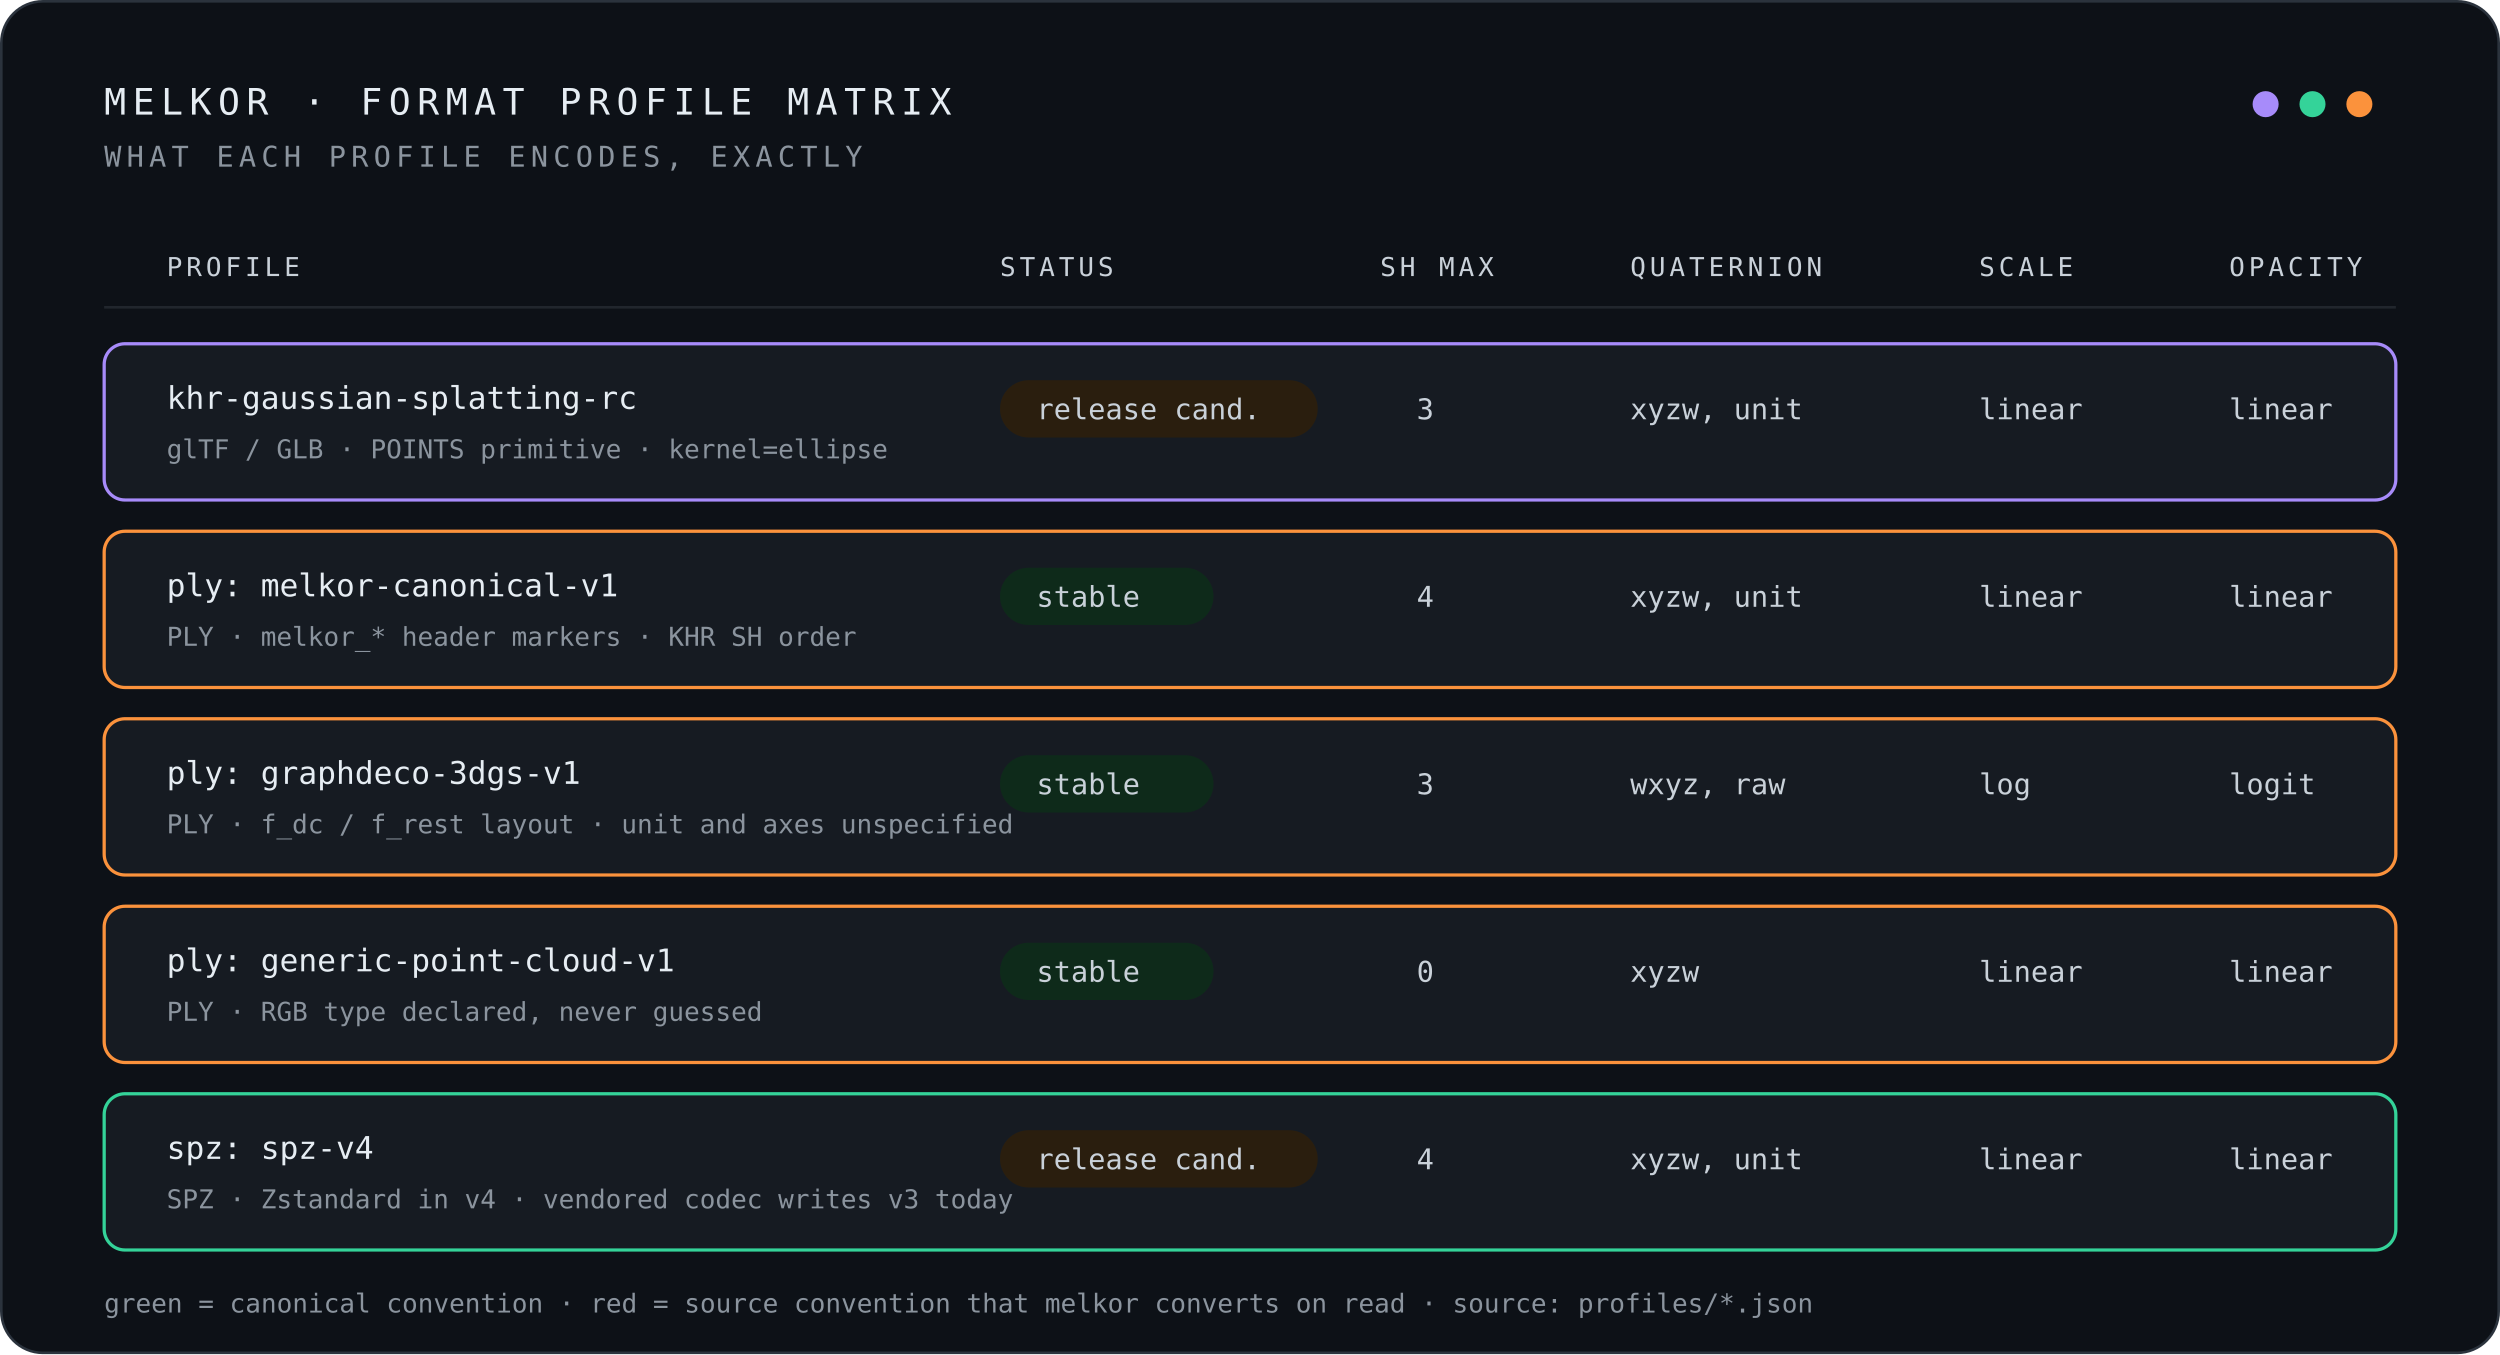
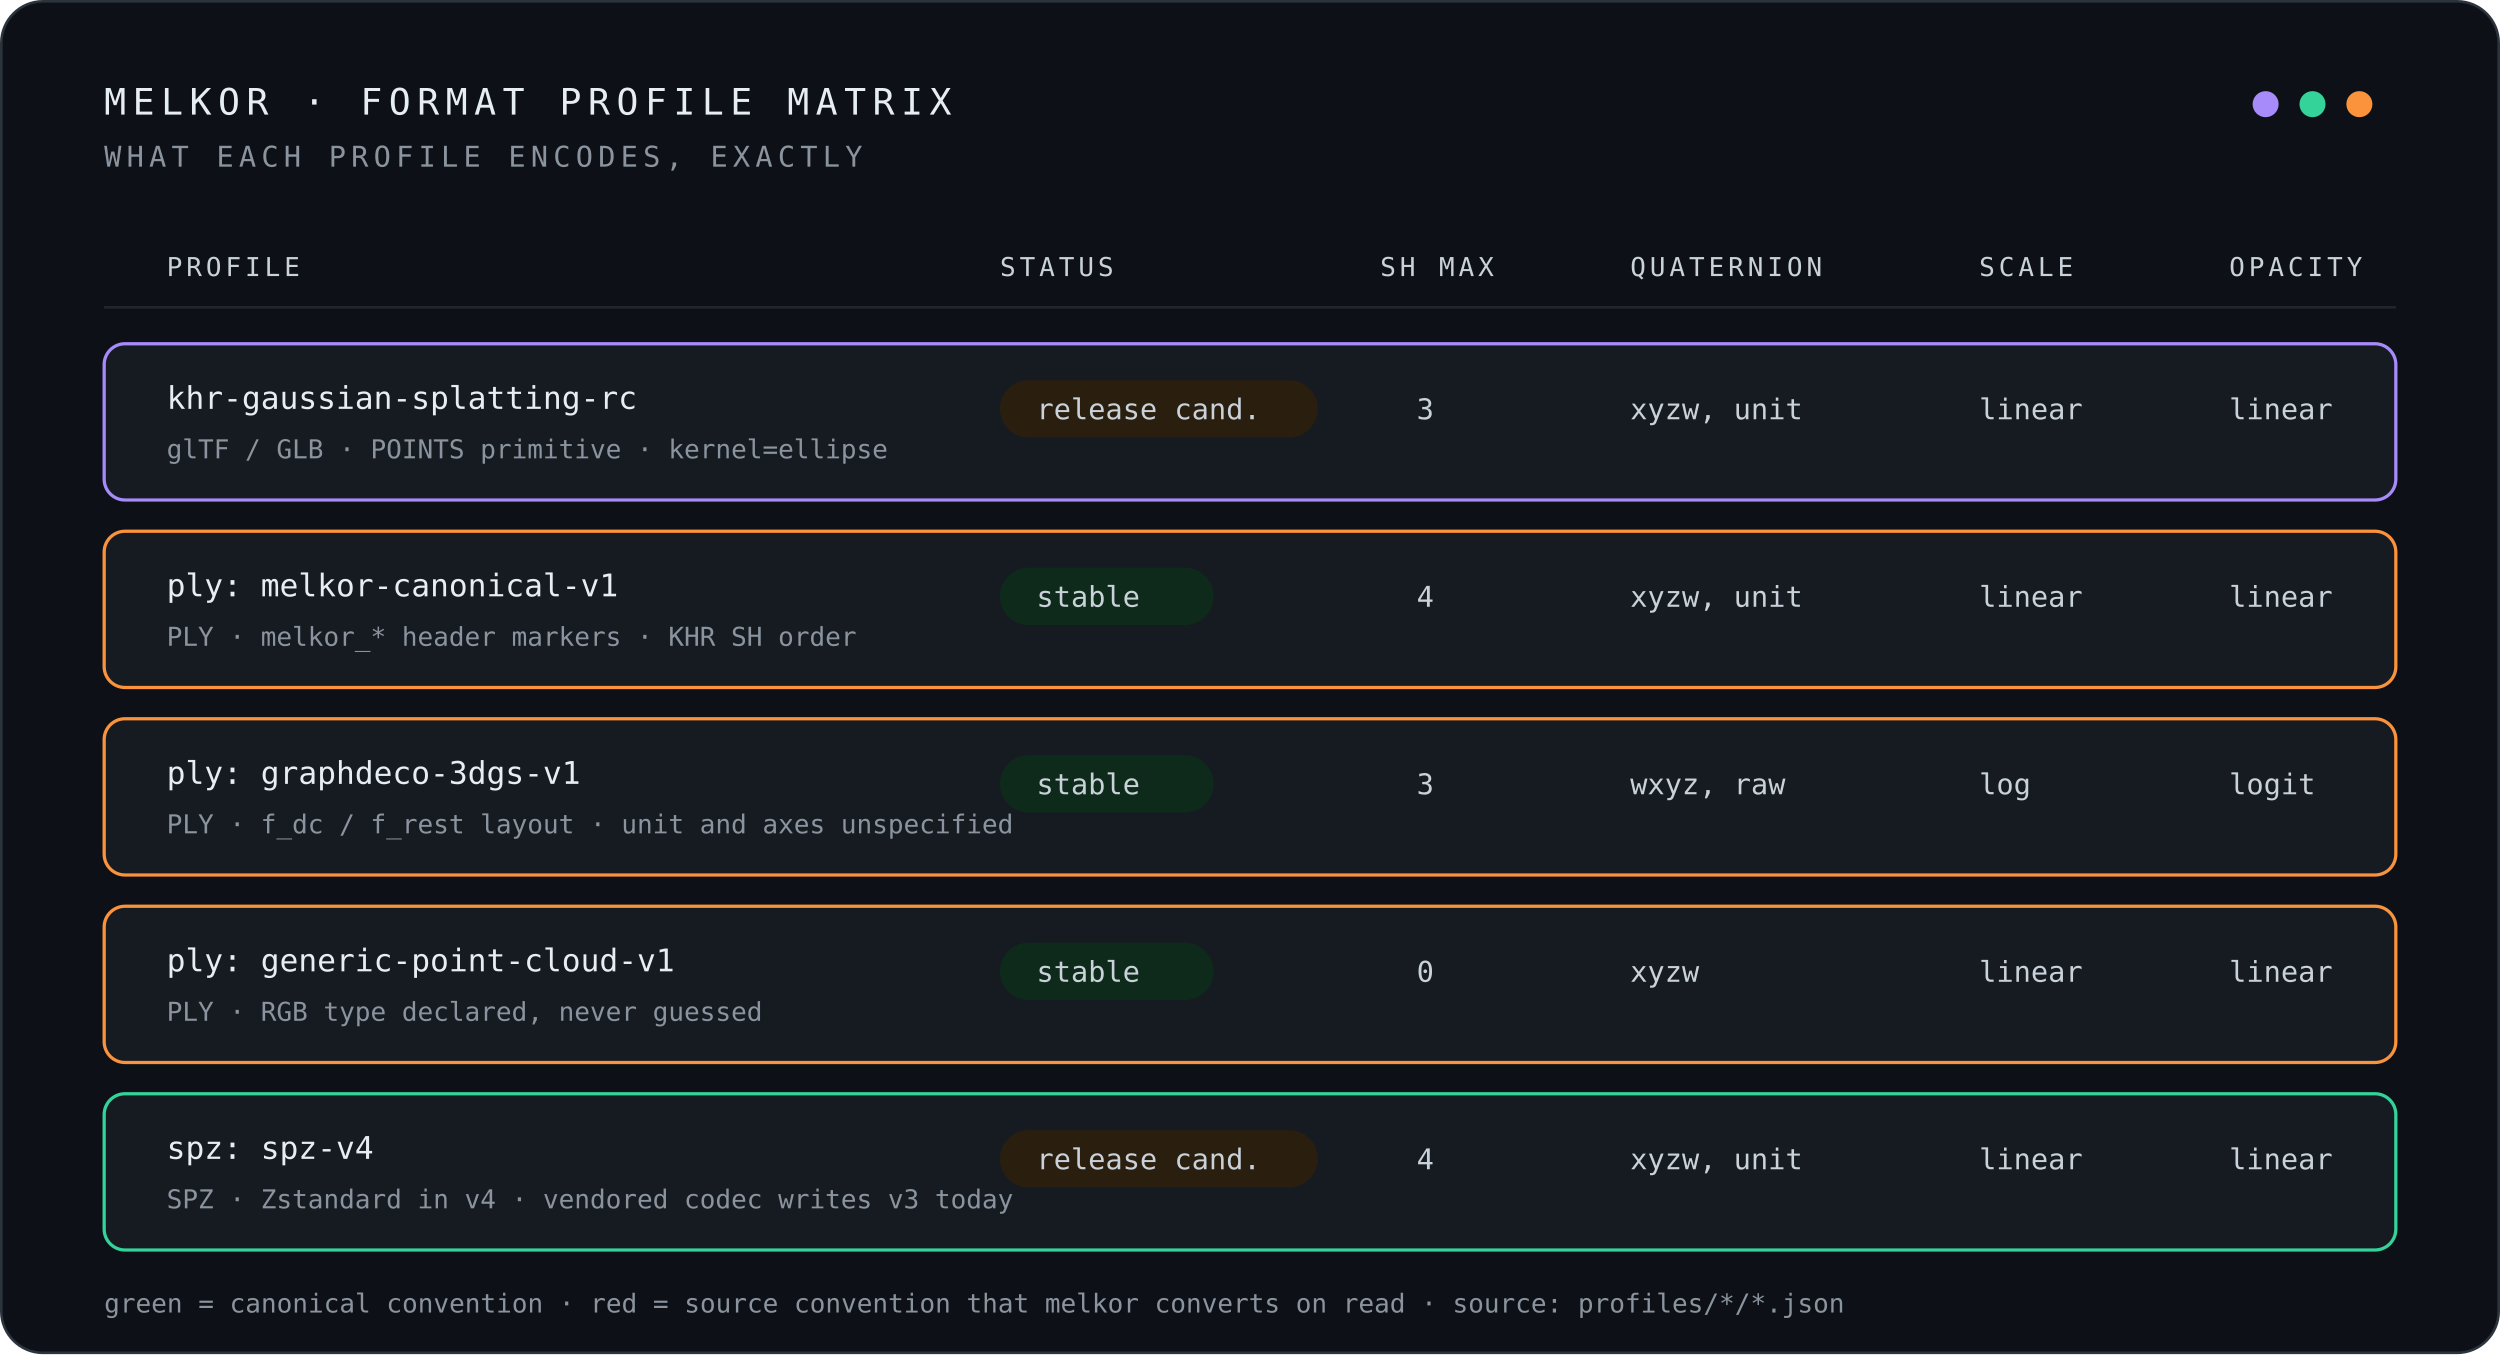
<svg xmlns="http://www.w3.org/2000/svg" viewBox="0 0 960 520" role="img" aria-labelledby="t d">
  <style>
    text { font-family: ui-monospace, SFMono-Regular, Menlo, monospace; fill: #c9d1d9; }
    .h1 { font-size: 14px; fill: #e6edf3; letter-spacing: 2.5px; }
    .h2 { font-size: 11px; fill: #8b949e; letter-spacing: 2px; }
    .col { font-size: 10px; fill: #8b949e; letter-spacing: 1.5px; }
    .cell { font-size: 11px; }
    .name { font-size: 12px; fill: #e6edf3; }
    .sub { font-size: 10px; fill: #8b949e; }
  </style>
  <rect x="0.5" y="0.5" width="959" height="519" rx="16" fill="#0d1117" stroke="#2b333d" />
  <text class="h1" x="40" y="44">MELKOR · FORMAT PROFILE MATRIX</text>
  <text class="h2" x="40" y="64">WHAT EACH PROFILE ENCODES, EXACTLY</text>
  <circle cx="906" cy="40" r="5" fill="#fb923c" />
  <circle cx="888" cy="40" r="5" fill="#34d399" />
  <circle cx="870" cy="40" r="5" fill="#a78bfa" />
  <g class="col">
    <text x="64" y="106">PROFILE</text>
    <text x="384" y="106">STATUS</text>
    <text x="530" y="106">SH MAX</text>
    <text x="626" y="106">QUATERNION</text>
    <text x="760" y="106">SCALE</text>
    <text x="856" y="106">OPACITY</text>
  </g>
  <line x1="40" y1="118" x2="920" y2="118" stroke="#21262d" />
  <g>
    <rect x="40" y="132" width="880" height="60" rx="8" fill="#161b22" stroke="#a78bfa" stroke-width="1.25" />
    <text class="name" x="64" y="157">khr-gaussian-splatting-rc</text>
    <text class="sub" x="64" y="176">glTF / GLB · POINTS primitive · kernel=ellipse</text>
    <rect x="384" y="146" width="122" height="22" rx="11" fill="#2a1e0e" />
    <text class="cell" x="398" y="161" fill="#fbbf24">release cand.</text>
    <text class="cell" x="544" y="161" fill="#e6edf3">3</text>
    <text class="cell" x="626" y="161" fill="#34d399">xyzw, unit</text>
    <text class="cell" x="760" y="161" fill="#34d399">linear</text>
    <text class="cell" x="856" y="161" fill="#34d399">linear</text>
  </g>
  <g>
    <rect x="40" y="204" width="880" height="60" rx="8" fill="#161b22" stroke="#fb923c" stroke-width="1.25" />
    <text class="name" x="64" y="229">ply: melkor-canonical-v1</text>
    <text class="sub" x="64" y="248">PLY · melkor_* header markers · KHR SH order</text>
    <rect x="384" y="218" width="82" height="22" rx="11" fill="#0e2a1a" />
    <text class="cell" x="398" y="233" fill="#34d399">stable</text>
    <text class="cell" x="544" y="233" fill="#e6edf3">4</text>
    <text class="cell" x="626" y="233" fill="#34d399">xyzw, unit</text>
    <text class="cell" x="760" y="233" fill="#34d399">linear</text>
    <text class="cell" x="856" y="233" fill="#34d399">linear</text>
  </g>
  <g>
    <rect x="40" y="276" width="880" height="60" rx="8" fill="#161b22" stroke="#fb923c" stroke-width="1.25" />
    <text class="name" x="64" y="301">ply: graphdeco-3dgs-v1</text>
    <text class="sub" x="64" y="320">PLY · f_dc / f_rest layout · unit and axes unspecified</text>
    <rect x="384" y="290" width="82" height="22" rx="11" fill="#0e2a1a" />
    <text class="cell" x="398" y="305" fill="#34d399">stable</text>
    <text class="cell" x="544" y="305" fill="#e6edf3">3</text>
    <text class="cell" x="626" y="305" fill="#fb7185">wxyz, raw</text>
    <text class="cell" x="760" y="305" fill="#fb7185">log</text>
    <text class="cell" x="856" y="305" fill="#fb7185">logit</text>
  </g>
  <g>
    <rect x="40" y="348" width="880" height="60" rx="8" fill="#161b22" stroke="#fb923c" stroke-width="1.25" />
    <text class="name" x="64" y="373">ply: generic-point-cloud-v1</text>
    <text class="sub" x="64" y="392">PLY · RGB type declared, never guessed</text>
    <rect x="384" y="362" width="82" height="22" rx="11" fill="#0e2a1a" />
    <text class="cell" x="398" y="377" fill="#34d399">stable</text>
    <text class="cell" x="544" y="377" fill="#e6edf3">0</text>
    <text class="cell" x="626" y="377" fill="#34d399">xyzw</text>
    <text class="cell" x="760" y="377" fill="#34d399">linear</text>
    <text class="cell" x="856" y="377" fill="#34d399">linear</text>
  </g>
  <g>
    <rect x="40" y="420" width="880" height="60" rx="8" fill="#161b22" stroke="#34d399" stroke-width="1.25" />
    <text class="name" x="64" y="445">spz: spz-v4</text>
    <text class="sub" x="64" y="464">SPZ · Zstandard in v4 · vendored codec writes v3 today</text>
    <rect x="384" y="434" width="122" height="22" rx="11" fill="#2a1e0e" />
    <text class="cell" x="398" y="449" fill="#fbbf24">release cand.</text>
    <text class="cell" x="544" y="449" fill="#e6edf3">4</text>
    <text class="cell" x="626" y="449" fill="#34d399">xyzw, unit</text>
    <text class="cell" x="760" y="449" fill="#34d399">linear</text>
    <text class="cell" x="856" y="449" fill="#34d399">linear</text>
  </g>
-   <text class="sub" x="40" y="504">green = canonical convention · red = source convention that melkor converts on read · source: profiles/*.json</text>
+   <text class="sub" x="40" y="504">green = canonical convention · red = source convention that melkor converts on read · source: profiles/*/*.json</text>
</svg>
